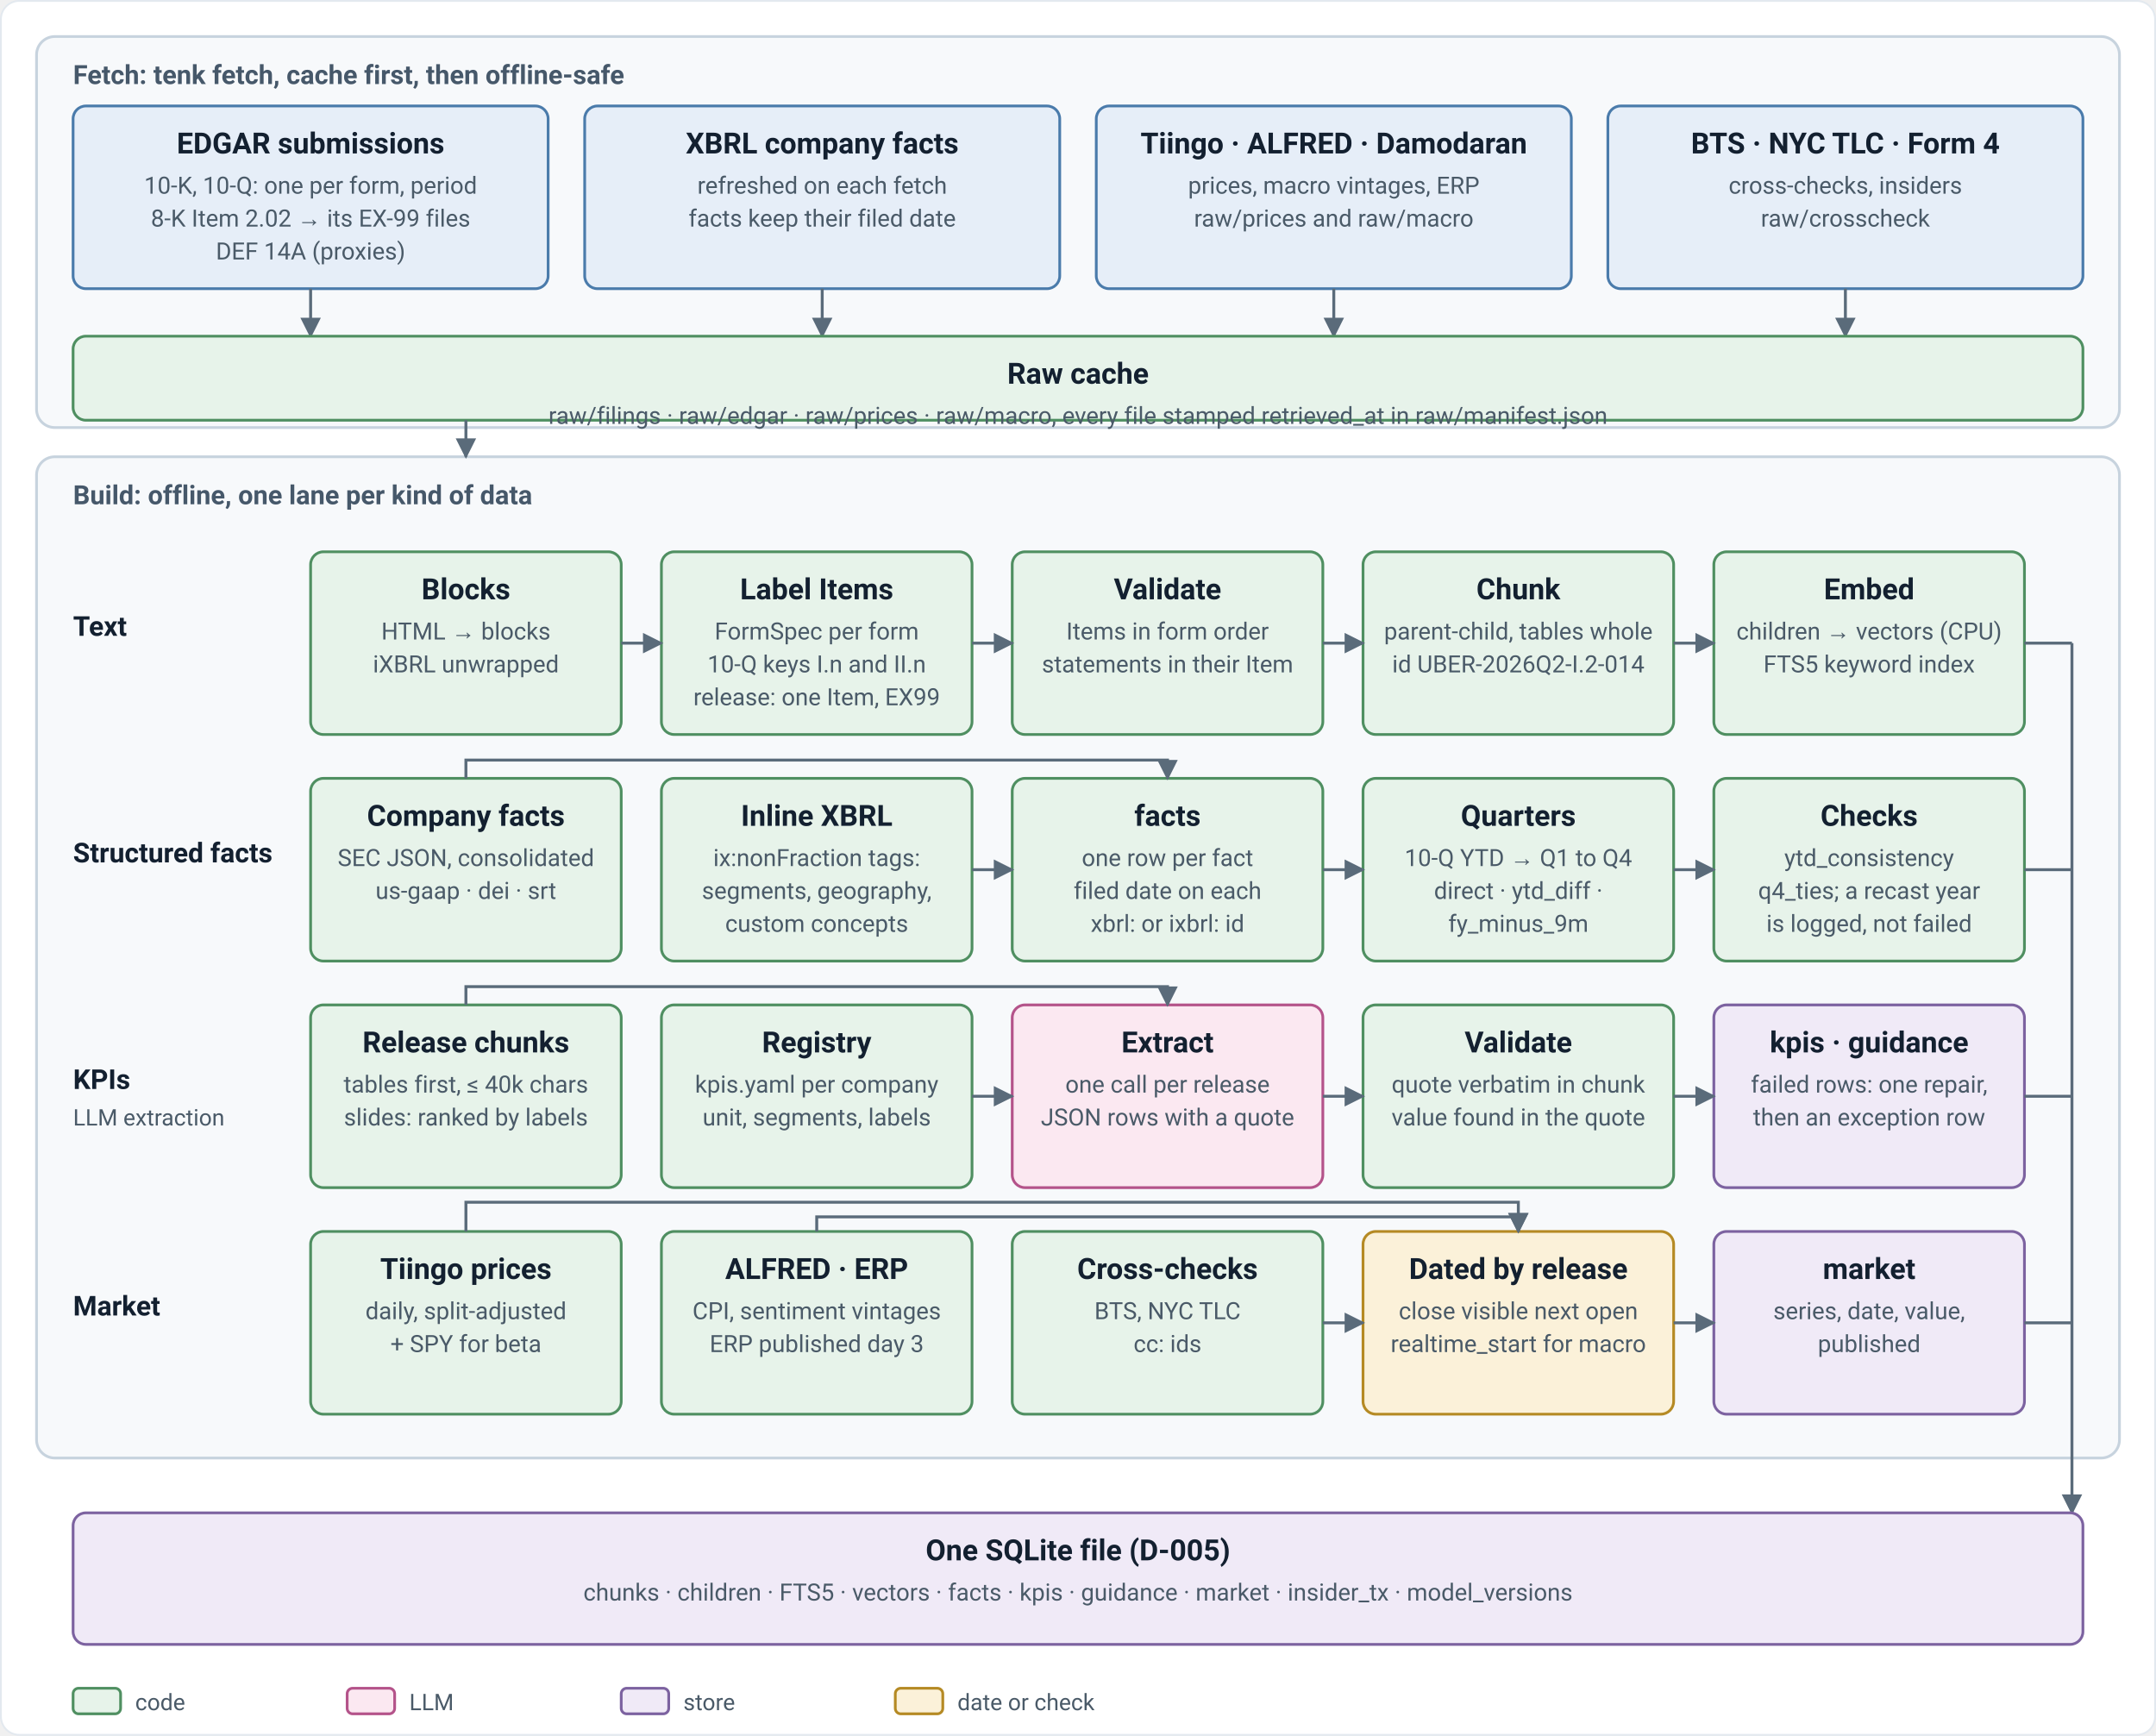
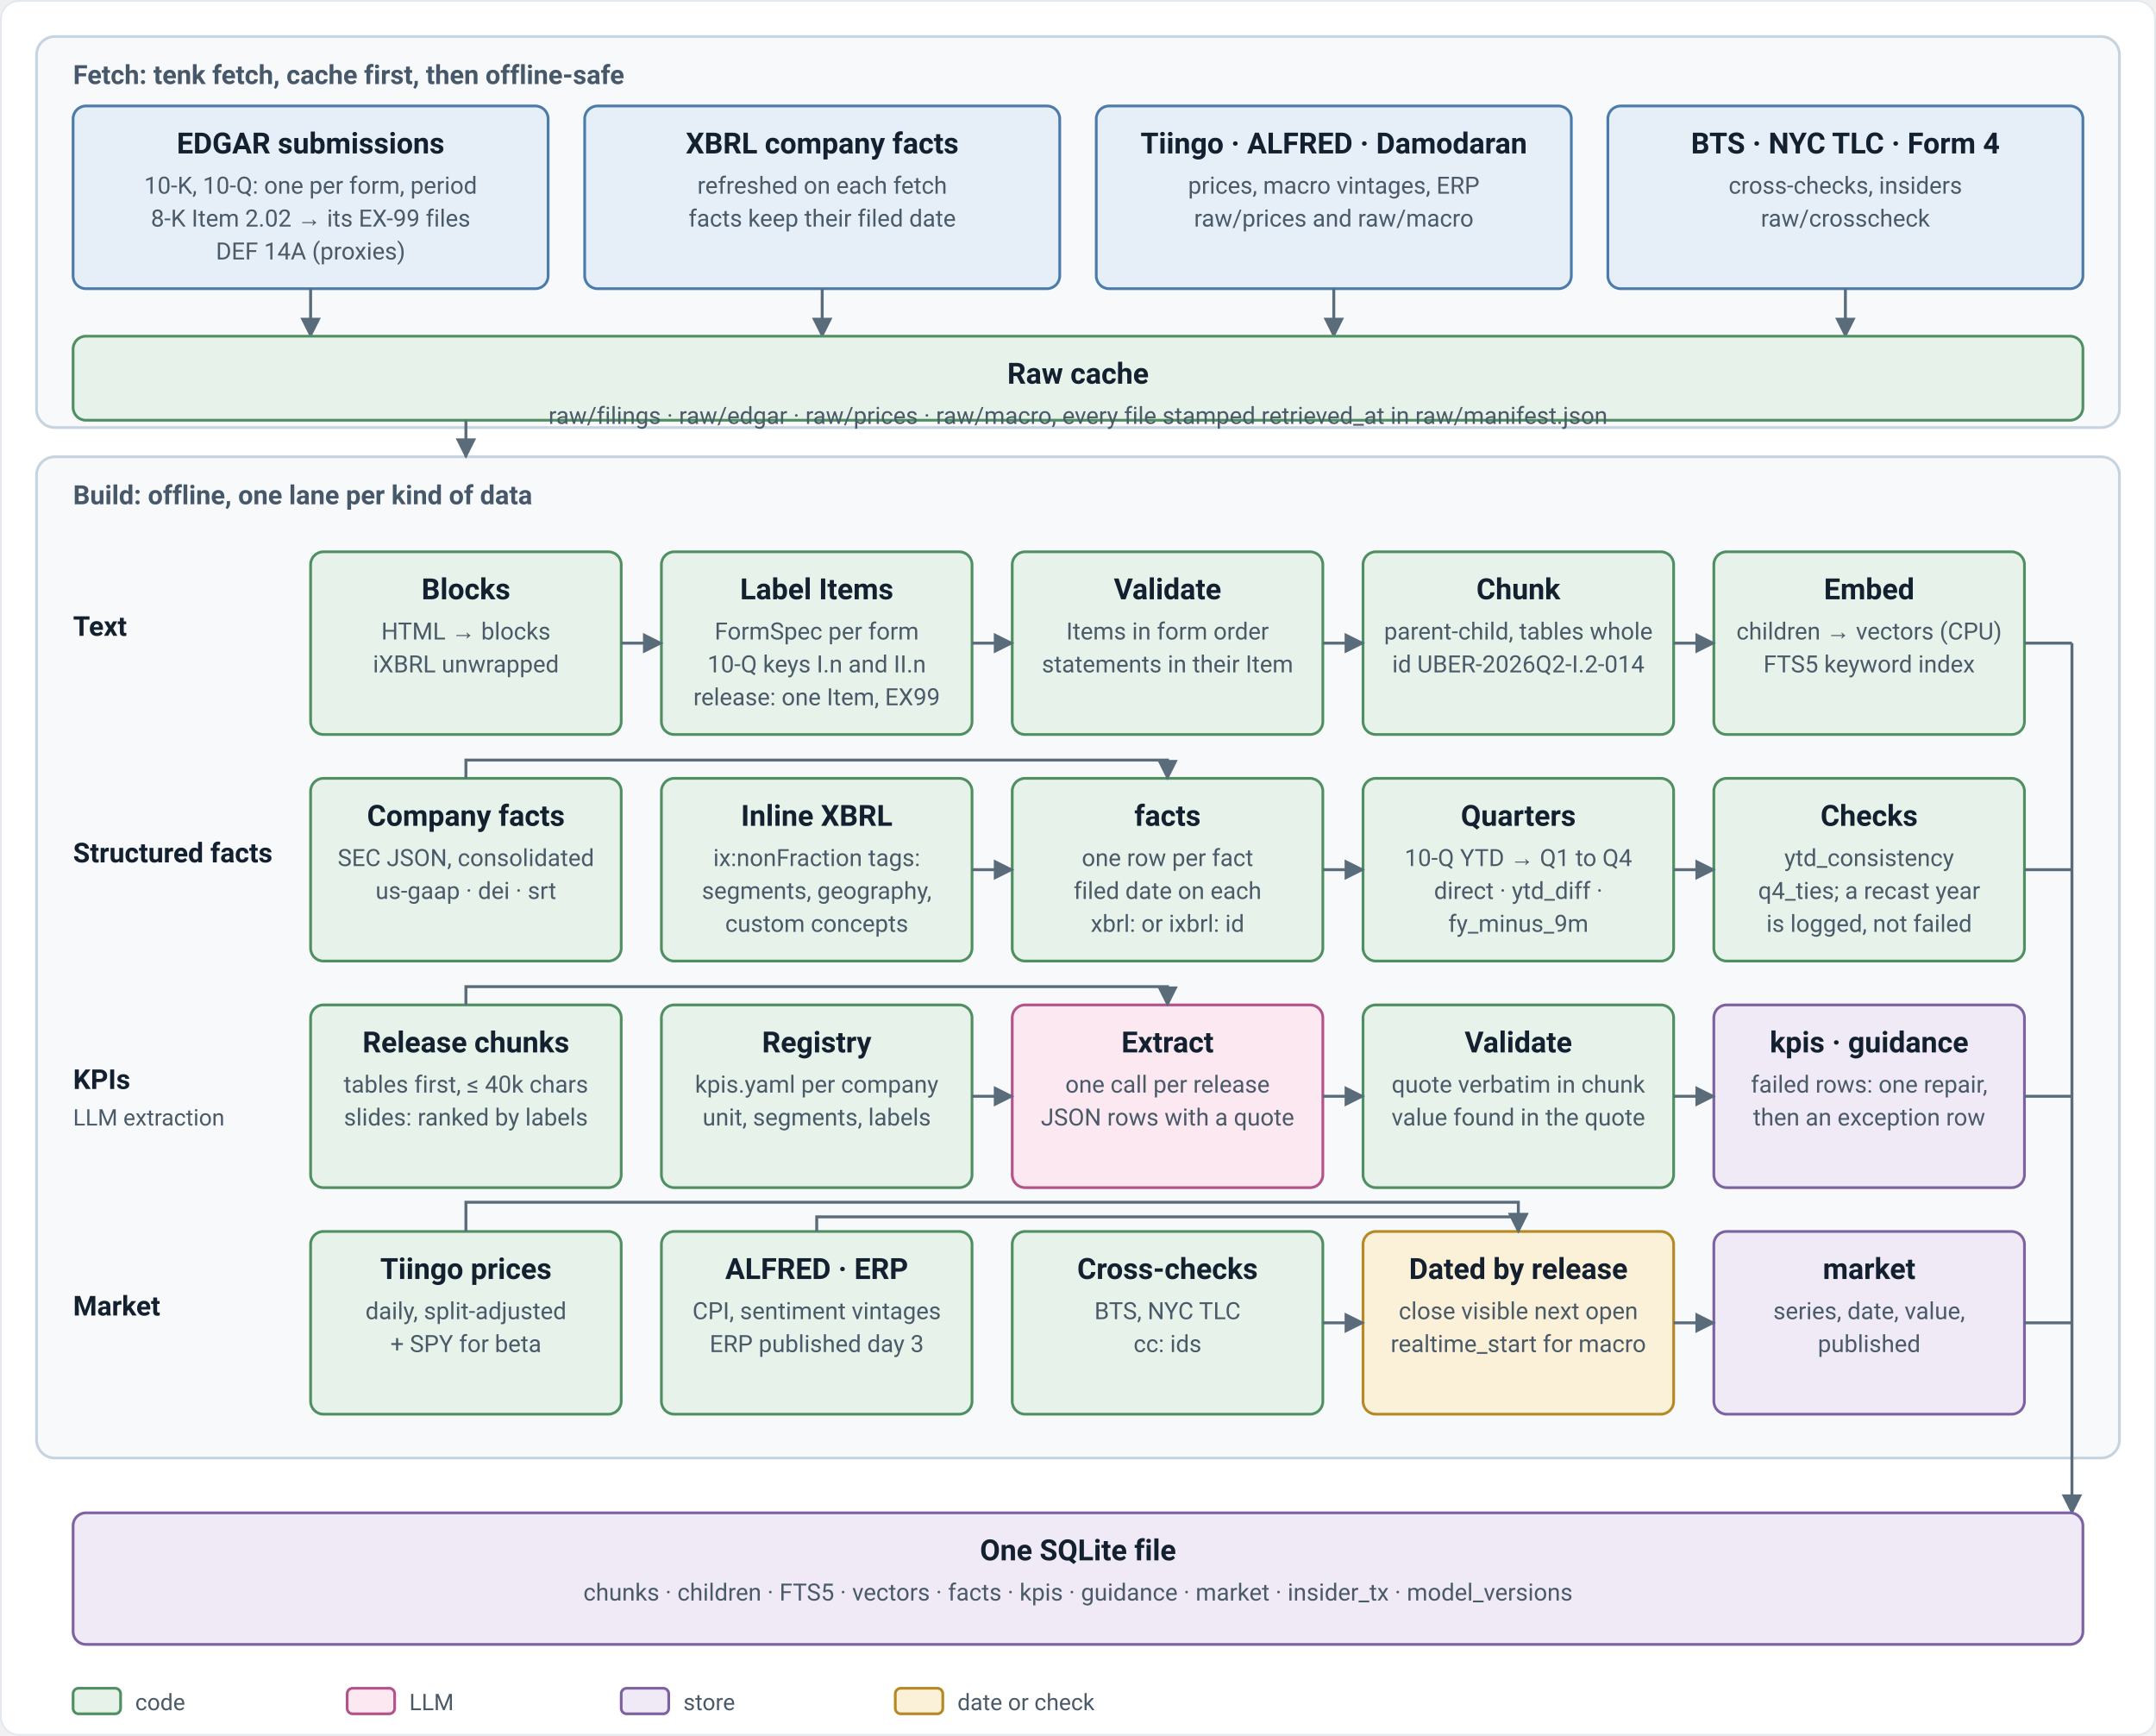
<svg xmlns="http://www.w3.org/2000/svg" width="1180" height="950" viewBox="0 0 1180 950" role="img" aria-labelledby="svgtitle svgdesc" font-family="system-ui, -apple-system, 'Segoe UI', Roboto, 'Helvetica Neue', Arial, sans-serif">
  <style>
    @media (prefers-color-scheme: dark) {
      .bg    { fill: #0f1419; stroke: #2b3540; }
      .panel { fill: #151c24; stroke: #3a4753; }
      .ext   { fill: #16283c; stroke: #6f9dc8; }
      .work  { fill: #16301f; stroke: #63ab77; }
      .llm   { fill: #3a1a2c; stroke: #d487b0; }
      .sink  { fill: #241b33; stroke: #a186c4; }
      .gate  { fill: #3a2f14; stroke: #d4a84a; }
      .name  { fill: #e6edf3; }
      .sub   { fill: #9fb0c0; }
      .ptitle{ fill: #93a4b4; }
      .edge  { stroke: #8496a6; }
      .elabel{ fill: #93a4b4; }
      #arrow &gt; path { fill: #8496a6; }
    }
  </style>
  <defs>
    <marker id="arrow" viewBox="0 0 10 10" refX="9" refY="5" markerWidth="7" markerHeight="7" orient="auto-start-reverse">
      <path d="M 0 0 L 10 5 L 0 10 z" fill="#5a6b7a" />
    </marker>
  </defs>
  <rect class="bg" x="0.5" y="0.5" width="1179" height="949" rx="10" fill="#ffffff" stroke="#e3e9ef" />
  <rect class="panel" x="20" y="20" width="1140" height="214" rx="10" fill="#f7f9fb" stroke="#c7d3de" stroke-width="1.5" />
  <text class="ptitle" x="40" y="46" font-size="14.5" font-weight="600" fill="#46586a">Fetch: tenk fetch, cache first, then offline-safe</text>
  <rect class="ext" x="40" y="58" width="260" height="100" rx="7" fill="#e6eef8" stroke="#4a7bab" stroke-width="1.5" />
  <text class="name" x="170.0" y="84" text-anchor="middle" font-size="16" font-weight="600" fill="#132030">EDGAR submissions</text>
  <text class="sub" x="170.0" y="106" text-anchor="middle" font-size="13" fill="#4a5a68">10-K, 10-Q: one per form, period</text>
  <text class="sub" x="170.0" y="124" text-anchor="middle" font-size="13" fill="#4a5a68">8-K Item 2.02 → its EX-99 files</text>
  <text class="sub" x="170.0" y="142" text-anchor="middle" font-size="13" fill="#4a5a68">DEF 14A (proxies)</text>
  <path class="edge" d="M 170 158 L 170 184" fill="none" stroke="#5a6b7a" stroke-width="1.6" marker-end="url(#arrow)" />
  <rect class="ext" x="320" y="58" width="260" height="100" rx="7" fill="#e6eef8" stroke="#4a7bab" stroke-width="1.5" />
  <text class="name" x="450.0" y="84" text-anchor="middle" font-size="16" font-weight="600" fill="#132030">XBRL company facts</text>
  <text class="sub" x="450.0" y="106" text-anchor="middle" font-size="13" fill="#4a5a68">refreshed on each fetch</text>
  <text class="sub" x="450.0" y="124" text-anchor="middle" font-size="13" fill="#4a5a68">facts keep their filed date</text>
  <path class="edge" d="M 450 158 L 450 184" fill="none" stroke="#5a6b7a" stroke-width="1.6" marker-end="url(#arrow)" />
  <rect class="ext" x="600" y="58" width="260" height="100" rx="7" fill="#e6eef8" stroke="#4a7bab" stroke-width="1.5" />
  <text class="name" x="730.0" y="84" text-anchor="middle" font-size="16" font-weight="600" fill="#132030">Tiingo · ALFRED · Damodaran</text>
  <text class="sub" x="730.0" y="106" text-anchor="middle" font-size="13" fill="#4a5a68">prices, macro vintages, ERP</text>
  <text class="sub" x="730.0" y="124" text-anchor="middle" font-size="13" fill="#4a5a68">raw/prices and raw/macro</text>
  <path class="edge" d="M 730 158 L 730 184" fill="none" stroke="#5a6b7a" stroke-width="1.6" marker-end="url(#arrow)" />
  <rect class="ext" x="880" y="58" width="260" height="100" rx="7" fill="#e6eef8" stroke="#4a7bab" stroke-width="1.5" />
  <text class="name" x="1010.0" y="84" text-anchor="middle" font-size="16" font-weight="600" fill="#132030">BTS · NYC TLC · Form 4</text>
  <text class="sub" x="1010.0" y="106" text-anchor="middle" font-size="13" fill="#4a5a68">cross-checks, insiders</text>
  <text class="sub" x="1010.0" y="124" text-anchor="middle" font-size="13" fill="#4a5a68">raw/crosscheck</text>
  <path class="edge" d="M 1010 158 L 1010 184" fill="none" stroke="#5a6b7a" stroke-width="1.6" marker-end="url(#arrow)" />
  <rect class="work" x="40" y="184" width="1100" height="46" rx="7" fill="#e7f3ea" stroke="#4f8f61" stroke-width="1.5" />
  <text class="name" x="590.0" y="210" text-anchor="middle" font-size="16" font-weight="600" fill="#132030">Raw cache</text>
  <text class="sub" x="590.0" y="232" text-anchor="middle" font-size="13" fill="#4a5a68">raw/filings · raw/edgar · raw/prices · raw/macro, every file stamped retrieved_at in raw/manifest.json</text>
  <rect class="panel" x="20" y="250" width="1140" height="548" rx="10" fill="#f7f9fb" stroke="#c7d3de" stroke-width="1.5" />
  <text class="ptitle" x="40" y="276" font-size="14.5" font-weight="600" fill="#46586a">Build: offline, one lane per kind of data</text>
  <path class="edge" d="M 255 230 L 255 250" fill="none" stroke="#5a6b7a" stroke-width="1.6" marker-end="url(#arrow)" />
  <text class="name" x="40" y="348" text-anchor="start" font-size="15" fill="#132030" font-weight="600">Text</text>
  <text class="name" x="40" y="472" text-anchor="start" font-size="15" fill="#132030" font-weight="600">Structured facts</text>
  <text class="name" x="40" y="596" text-anchor="start" font-size="15" fill="#132030" font-weight="600">KPIs</text>
  <text class="sub" x="40" y="616" text-anchor="start" font-size="12.5" fill="#4a5a68">LLM extraction</text>
  <text class="name" x="40" y="720" text-anchor="start" font-size="15" fill="#132030" font-weight="600">Market</text>
  <rect class="work" x="170" y="302" width="170" height="100" rx="7" fill="#e7f3ea" stroke="#4f8f61" stroke-width="1.5" />
  <text class="name" x="255.0" y="328" text-anchor="middle" font-size="16" font-weight="600" fill="#132030">Blocks</text>
  <text class="sub" x="255.0" y="350" text-anchor="middle" font-size="13" fill="#4a5a68">HTML → blocks</text>
  <text class="sub" x="255.0" y="368" text-anchor="middle" font-size="13" fill="#4a5a68">iXBRL unwrapped</text>
  <rect class="work" x="362" y="302" width="170" height="100" rx="7" fill="#e7f3ea" stroke="#4f8f61" stroke-width="1.5" />
  <text class="name" x="447.0" y="328" text-anchor="middle" font-size="16" font-weight="600" fill="#132030">Label Items</text>
  <text class="sub" x="447.0" y="350" text-anchor="middle" font-size="13" fill="#4a5a68">FormSpec per form</text>
  <text class="sub" x="447.0" y="368" text-anchor="middle" font-size="13" fill="#4a5a68">10-Q keys I.n and II.n</text>
  <text class="sub" x="447.0" y="386" text-anchor="middle" font-size="13" fill="#4a5a68">release: one Item, EX99</text>
  <rect class="work" x="554" y="302" width="170" height="100" rx="7" fill="#e7f3ea" stroke="#4f8f61" stroke-width="1.5" />
  <text class="name" x="639.0" y="328" text-anchor="middle" font-size="16" font-weight="600" fill="#132030">Validate</text>
  <text class="sub" x="639.0" y="350" text-anchor="middle" font-size="13" fill="#4a5a68">Items in form order</text>
  <text class="sub" x="639.0" y="368" text-anchor="middle" font-size="13" fill="#4a5a68">statements in their Item</text>
  <rect class="work" x="746" y="302" width="170" height="100" rx="7" fill="#e7f3ea" stroke="#4f8f61" stroke-width="1.5" />
  <text class="name" x="831.0" y="328" text-anchor="middle" font-size="16" font-weight="600" fill="#132030">Chunk</text>
  <text class="sub" x="831.0" y="350" text-anchor="middle" font-size="13" fill="#4a5a68">parent-child, tables whole</text>
  <text class="sub" x="831.0" y="368" text-anchor="middle" font-size="13" fill="#4a5a68">id UBER-2026Q2-I.2-014</text>
  <rect class="work" x="938" y="302" width="170" height="100" rx="7" fill="#e7f3ea" stroke="#4f8f61" stroke-width="1.5" />
  <text class="name" x="1023.0" y="328" text-anchor="middle" font-size="16" font-weight="600" fill="#132030">Embed</text>
  <text class="sub" x="1023.0" y="350" text-anchor="middle" font-size="13" fill="#4a5a68">children → vectors (CPU)</text>
  <text class="sub" x="1023.0" y="368" text-anchor="middle" font-size="13" fill="#4a5a68">FTS5 keyword index</text>
  <rect class="work" x="170" y="426" width="170" height="100" rx="7" fill="#e7f3ea" stroke="#4f8f61" stroke-width="1.5" />
  <text class="name" x="255.0" y="452" text-anchor="middle" font-size="16" font-weight="600" fill="#132030">Company facts</text>
  <text class="sub" x="255.0" y="474" text-anchor="middle" font-size="13" fill="#4a5a68">SEC JSON, consolidated</text>
  <text class="sub" x="255.0" y="492" text-anchor="middle" font-size="13" fill="#4a5a68">us-gaap · dei · srt</text>
  <rect class="work" x="362" y="426" width="170" height="100" rx="7" fill="#e7f3ea" stroke="#4f8f61" stroke-width="1.5" />
  <text class="name" x="447.0" y="452" text-anchor="middle" font-size="16" font-weight="600" fill="#132030">Inline XBRL</text>
  <text class="sub" x="447.0" y="474" text-anchor="middle" font-size="13" fill="#4a5a68">ix:nonFraction tags:</text>
  <text class="sub" x="447.0" y="492" text-anchor="middle" font-size="13" fill="#4a5a68">segments, geography,</text>
  <text class="sub" x="447.0" y="510" text-anchor="middle" font-size="13" fill="#4a5a68">custom concepts</text>
  <rect class="work" x="554" y="426" width="170" height="100" rx="7" fill="#e7f3ea" stroke="#4f8f61" stroke-width="1.5" />
  <text class="name" x="639.0" y="452" text-anchor="middle" font-size="16" font-weight="600" fill="#132030">facts</text>
  <text class="sub" x="639.0" y="474" text-anchor="middle" font-size="13" fill="#4a5a68">one row per fact</text>
  <text class="sub" x="639.0" y="492" text-anchor="middle" font-size="13" fill="#4a5a68">filed date on each</text>
  <text class="sub" x="639.0" y="510" text-anchor="middle" font-size="13" fill="#4a5a68">xbrl: or ixbrl: id</text>
  <rect class="work" x="746" y="426" width="170" height="100" rx="7" fill="#e7f3ea" stroke="#4f8f61" stroke-width="1.5" />
  <text class="name" x="831.0" y="452" text-anchor="middle" font-size="16" font-weight="600" fill="#132030">Quarters</text>
  <text class="sub" x="831.0" y="474" text-anchor="middle" font-size="13" fill="#4a5a68">10-Q YTD → Q1 to Q4</text>
  <text class="sub" x="831.0" y="492" text-anchor="middle" font-size="13" fill="#4a5a68">direct · ytd_diff ·</text>
  <text class="sub" x="831.0" y="510" text-anchor="middle" font-size="13" fill="#4a5a68">fy_minus_9m</text>
  <rect class="work" x="938" y="426" width="170" height="100" rx="7" fill="#e7f3ea" stroke="#4f8f61" stroke-width="1.5" />
  <text class="name" x="1023.0" y="452" text-anchor="middle" font-size="16" font-weight="600" fill="#132030">Checks</text>
  <text class="sub" x="1023.0" y="474" text-anchor="middle" font-size="13" fill="#4a5a68">ytd_consistency</text>
  <text class="sub" x="1023.0" y="492" text-anchor="middle" font-size="13" fill="#4a5a68">q4_ties; a recast year</text>
  <text class="sub" x="1023.0" y="510" text-anchor="middle" font-size="13" fill="#4a5a68">is logged, not failed</text>
  <rect class="work" x="170" y="550" width="170" height="100" rx="7" fill="#e7f3ea" stroke="#4f8f61" stroke-width="1.5" />
  <text class="name" x="255.0" y="576" text-anchor="middle" font-size="16" font-weight="600" fill="#132030">Release chunks</text>
  <text class="sub" x="255.0" y="598" text-anchor="middle" font-size="13" fill="#4a5a68">tables first, ≤ 40k chars</text>
  <text class="sub" x="255.0" y="616" text-anchor="middle" font-size="13" fill="#4a5a68">slides: ranked by labels</text>
  <rect class="work" x="362" y="550" width="170" height="100" rx="7" fill="#e7f3ea" stroke="#4f8f61" stroke-width="1.5" />
  <text class="name" x="447.0" y="576" text-anchor="middle" font-size="16" font-weight="600" fill="#132030">Registry</text>
  <text class="sub" x="447.0" y="598" text-anchor="middle" font-size="13" fill="#4a5a68">kpis.yaml per company</text>
  <text class="sub" x="447.0" y="616" text-anchor="middle" font-size="13" fill="#4a5a68">unit, segments, labels</text>
  <rect class="llm" x="554" y="550" width="170" height="100" rx="7" fill="#fbe8f1" stroke="#b4538a" stroke-width="1.5" />
  <text class="name" x="639.0" y="576" text-anchor="middle" font-size="16" font-weight="600" fill="#132030">Extract</text>
  <text class="sub" x="639.0" y="598" text-anchor="middle" font-size="13" fill="#4a5a68">one call per release</text>
  <text class="sub" x="639.0" y="616" text-anchor="middle" font-size="13" fill="#4a5a68">JSON rows with a quote</text>
  <rect class="work" x="746" y="550" width="170" height="100" rx="7" fill="#e7f3ea" stroke="#4f8f61" stroke-width="1.5" />
  <text class="name" x="831.0" y="576" text-anchor="middle" font-size="16" font-weight="600" fill="#132030">Validate</text>
  <text class="sub" x="831.0" y="598" text-anchor="middle" font-size="13" fill="#4a5a68">quote verbatim in chunk</text>
  <text class="sub" x="831.0" y="616" text-anchor="middle" font-size="13" fill="#4a5a68">value found in the quote</text>
  <rect class="sink" x="938" y="550" width="170" height="100" rx="7" fill="#f0eaf7" stroke="#7c62a0" stroke-width="1.5" />
  <text class="name" x="1023.0" y="576" text-anchor="middle" font-size="16" font-weight="600" fill="#132030">kpis · guidance</text>
  <text class="sub" x="1023.0" y="598" text-anchor="middle" font-size="13" fill="#4a5a68">failed rows: one repair,</text>
  <text class="sub" x="1023.0" y="616" text-anchor="middle" font-size="13" fill="#4a5a68">then an exception row</text>
  <rect class="work" x="170" y="674" width="170" height="100" rx="7" fill="#e7f3ea" stroke="#4f8f61" stroke-width="1.5" />
  <text class="name" x="255.0" y="700" text-anchor="middle" font-size="16" font-weight="600" fill="#132030">Tiingo prices</text>
  <text class="sub" x="255.0" y="722" text-anchor="middle" font-size="13" fill="#4a5a68">daily, split-adjusted</text>
  <text class="sub" x="255.0" y="740" text-anchor="middle" font-size="13" fill="#4a5a68">+ SPY for beta</text>
  <rect class="work" x="362" y="674" width="170" height="100" rx="7" fill="#e7f3ea" stroke="#4f8f61" stroke-width="1.5" />
  <text class="name" x="447.0" y="700" text-anchor="middle" font-size="16" font-weight="600" fill="#132030">ALFRED · ERP</text>
  <text class="sub" x="447.0" y="722" text-anchor="middle" font-size="13" fill="#4a5a68">CPI, sentiment vintages</text>
  <text class="sub" x="447.0" y="740" text-anchor="middle" font-size="13" fill="#4a5a68">ERP published day 3</text>
  <rect class="work" x="554" y="674" width="170" height="100" rx="7" fill="#e7f3ea" stroke="#4f8f61" stroke-width="1.5" />
  <text class="name" x="639.0" y="700" text-anchor="middle" font-size="16" font-weight="600" fill="#132030">Cross-checks</text>
  <text class="sub" x="639.0" y="722" text-anchor="middle" font-size="13" fill="#4a5a68">BTS, NYC TLC</text>
  <text class="sub" x="639.0" y="740" text-anchor="middle" font-size="13" fill="#4a5a68">cc: ids</text>
  <rect class="gate" x="746" y="674" width="170" height="100" rx="7" fill="#fbf1d9" stroke="#b58a24" stroke-width="1.5" />
  <text class="name" x="831.0" y="700" text-anchor="middle" font-size="16" font-weight="600" fill="#132030">Dated by release</text>
  <text class="sub" x="831.0" y="722" text-anchor="middle" font-size="13" fill="#4a5a68">close visible next open</text>
  <text class="sub" x="831.0" y="740" text-anchor="middle" font-size="13" fill="#4a5a68">realtime_start for macro</text>
  <rect class="sink" x="938" y="674" width="170" height="100" rx="7" fill="#f0eaf7" stroke="#7c62a0" stroke-width="1.5" />
  <text class="name" x="1023.0" y="700" text-anchor="middle" font-size="16" font-weight="600" fill="#132030">market</text>
  <text class="sub" x="1023.0" y="722" text-anchor="middle" font-size="13" fill="#4a5a68">series, date, value,</text>
  <text class="sub" x="1023.0" y="740" text-anchor="middle" font-size="13" fill="#4a5a68">published</text>
  <path class="edge" d="M 340 352.0 L 362 352.0" fill="none" stroke="#5a6b7a" stroke-width="1.6" marker-end="url(#arrow)" />
  <path class="edge" d="M 532 352.0 L 554 352.0" fill="none" stroke="#5a6b7a" stroke-width="1.6" marker-end="url(#arrow)" />
  <path class="edge" d="M 724 352.0 L 746 352.0" fill="none" stroke="#5a6b7a" stroke-width="1.6" marker-end="url(#arrow)" />
  <path class="edge" d="M 916 352.0 L 938 352.0" fill="none" stroke="#5a6b7a" stroke-width="1.6" marker-end="url(#arrow)" />
  <path class="edge" d="M 532 476.0 L 554 476.0" fill="none" stroke="#5a6b7a" stroke-width="1.6" marker-end="url(#arrow)" />
  <path class="edge" d="M 724 476.0 L 746 476.0" fill="none" stroke="#5a6b7a" stroke-width="1.6" marker-end="url(#arrow)" />
  <path class="edge" d="M 916 476.0 L 938 476.0" fill="none" stroke="#5a6b7a" stroke-width="1.6" marker-end="url(#arrow)" />
  <path class="edge" d="M 255.0 426 L 255.0 416 L 639.0 416 L 639.0 426" fill="none" stroke="#5a6b7a" stroke-width="1.6" marker-end="url(#arrow)" />
  <path class="edge" d="M 532 600.0 L 554 600.0" fill="none" stroke="#5a6b7a" stroke-width="1.6" marker-end="url(#arrow)" />
  <path class="edge" d="M 724 600.0 L 746 600.0" fill="none" stroke="#5a6b7a" stroke-width="1.6" marker-end="url(#arrow)" />
  <path class="edge" d="M 916 600.0 L 938 600.0" fill="none" stroke="#5a6b7a" stroke-width="1.6" marker-end="url(#arrow)" />
  <path class="edge" d="M 255.0 550 L 255.0 540 L 639.0 540 L 639.0 550" fill="none" stroke="#5a6b7a" stroke-width="1.6" marker-end="url(#arrow)" />
  <path class="edge" d="M 255.0 674 L 255.0 658 L 831.0 658 L 831.0 674" fill="none" stroke="#5a6b7a" stroke-width="1.6" marker-end="url(#arrow)" />
  <path class="edge" d="M 447.0 674 L 447.0 666 L 831.0 666 L 831.0 674" fill="none" stroke="#5a6b7a" stroke-width="1.6" marker-end="url(#arrow)" />
  <path class="edge" d="M 724 724.0 L 746 724.0" fill="none" stroke="#5a6b7a" stroke-width="1.6" marker-end="url(#arrow)" />
  <path class="edge" d="M 916 724.0 L 938 724.0" fill="none" stroke="#5a6b7a" stroke-width="1.6" marker-end="url(#arrow)" />
  <path class="edge" d="M 1108 352.0 L 1134 352.0" fill="none" stroke="#5a6b7a" stroke-width="1.6" />
  <path class="edge" d="M 1108 476.0 L 1134 476.0" fill="none" stroke="#5a6b7a" stroke-width="1.6" />
  <path class="edge" d="M 1108 600.0 L 1134 600.0" fill="none" stroke="#5a6b7a" stroke-width="1.6" />
  <path class="edge" d="M 1108 724.0 L 1134 724.0" fill="none" stroke="#5a6b7a" stroke-width="1.6" />
  <path class="edge" d="M 1134 352.0 L 1134 828" fill="none" stroke="#5a6b7a" stroke-width="1.6" marker-end="url(#arrow)" />
  <rect class="sink" x="40" y="828" width="1100" height="72" rx="7" fill="#f0eaf7" stroke="#7c62a0" stroke-width="1.5" />
-   <text class="name" x="590.0" y="854" text-anchor="middle" font-size="16" font-weight="600" fill="#132030">One SQLite file (D-005)</text>
+   <text class="name" x="590.0" y="854" text-anchor="middle" font-size="16" font-weight="600" fill="#132030">One SQLite file</text>
  <text class="sub" x="590.0" y="876" text-anchor="middle" font-size="13" fill="#4a5a68">chunks · children · FTS5 · vectors · facts · kpis · guidance · market · insider_tx · model_versions</text>
  <rect class="work" x="40" y="924" width="26" height="14" rx="3" fill="#e7f3ea" stroke="#4f8f61" stroke-width="1.5" />
  <text class="sub" x="74" y="936" font-size="12.5" fill="#4a5a68">code</text>
  <rect class="llm" x="190" y="924" width="26" height="14" rx="3" fill="#fbe8f1" stroke="#b4538a" stroke-width="1.5" />
  <text class="sub" x="224" y="936" font-size="12.5" fill="#4a5a68">LLM</text>
  <rect class="sink" x="340" y="924" width="26" height="14" rx="3" fill="#f0eaf7" stroke="#7c62a0" stroke-width="1.5" />
  <text class="sub" x="374" y="936" font-size="12.5" fill="#4a5a68">store</text>
  <rect class="gate" x="490" y="924" width="26" height="14" rx="3" fill="#fbf1d9" stroke="#b58a24" stroke-width="1.5" />
  <text class="sub" x="524" y="936" font-size="12.5" fill="#4a5a68">date or check</text>
</svg>
